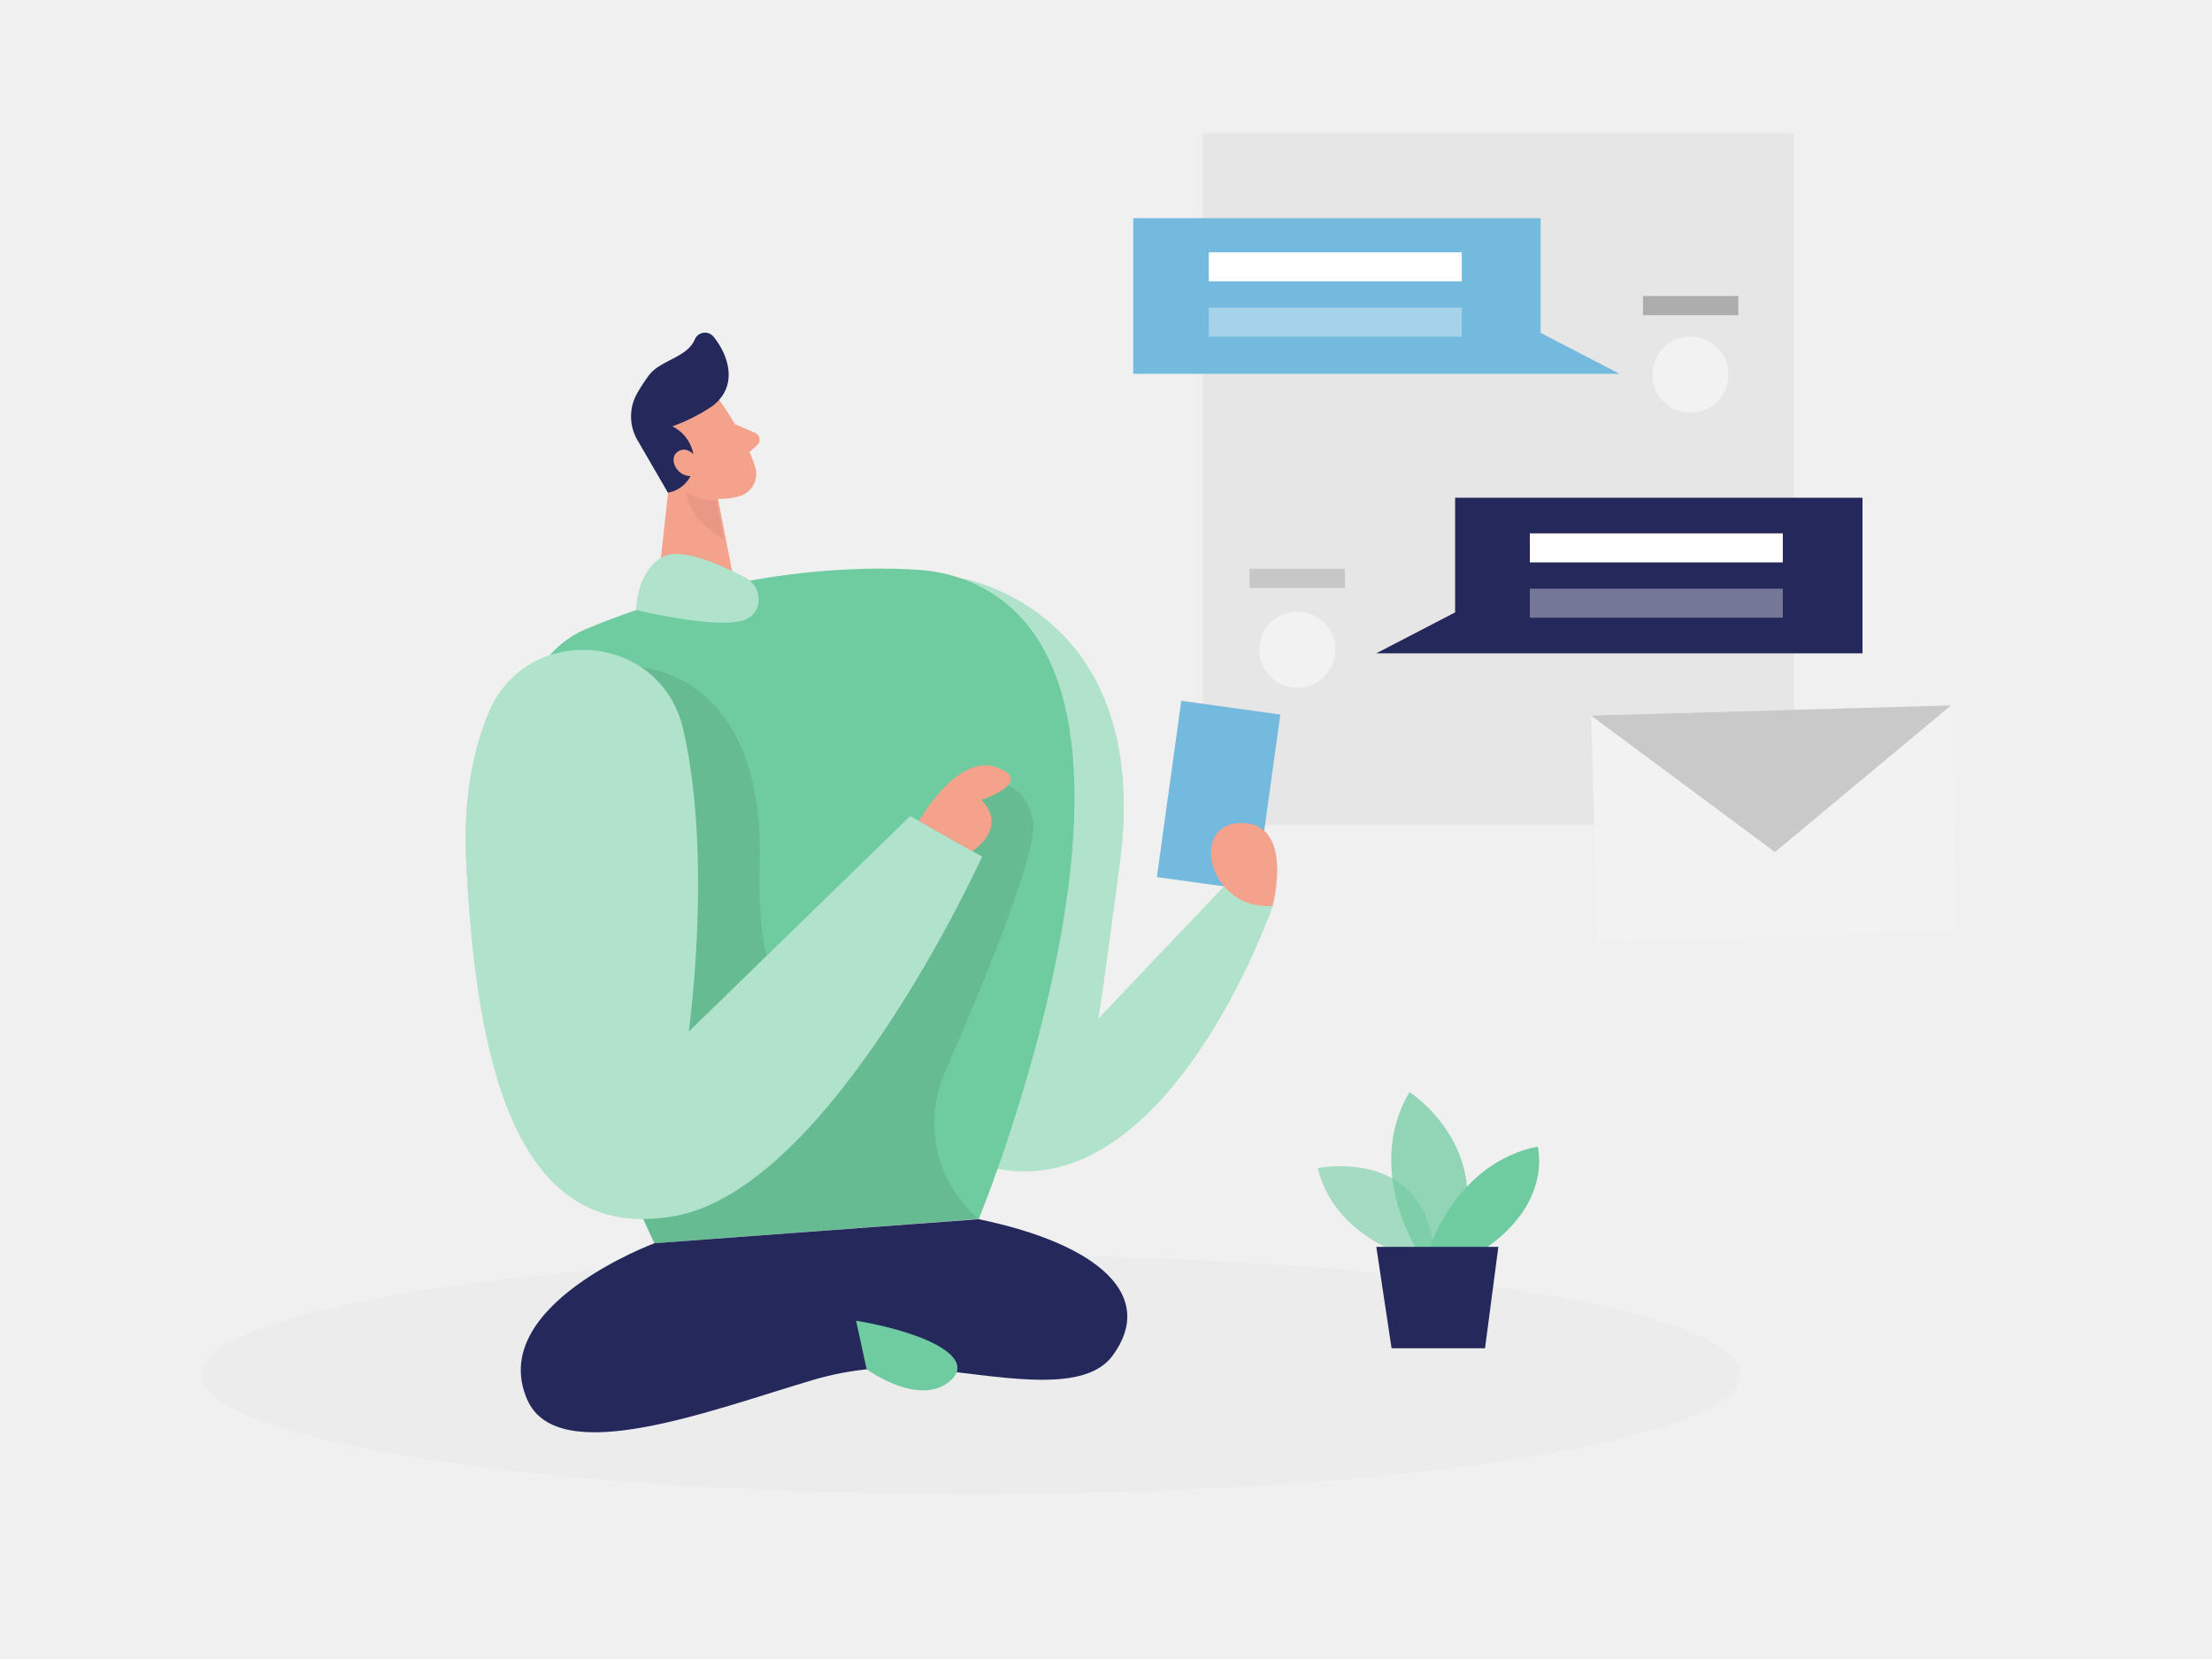
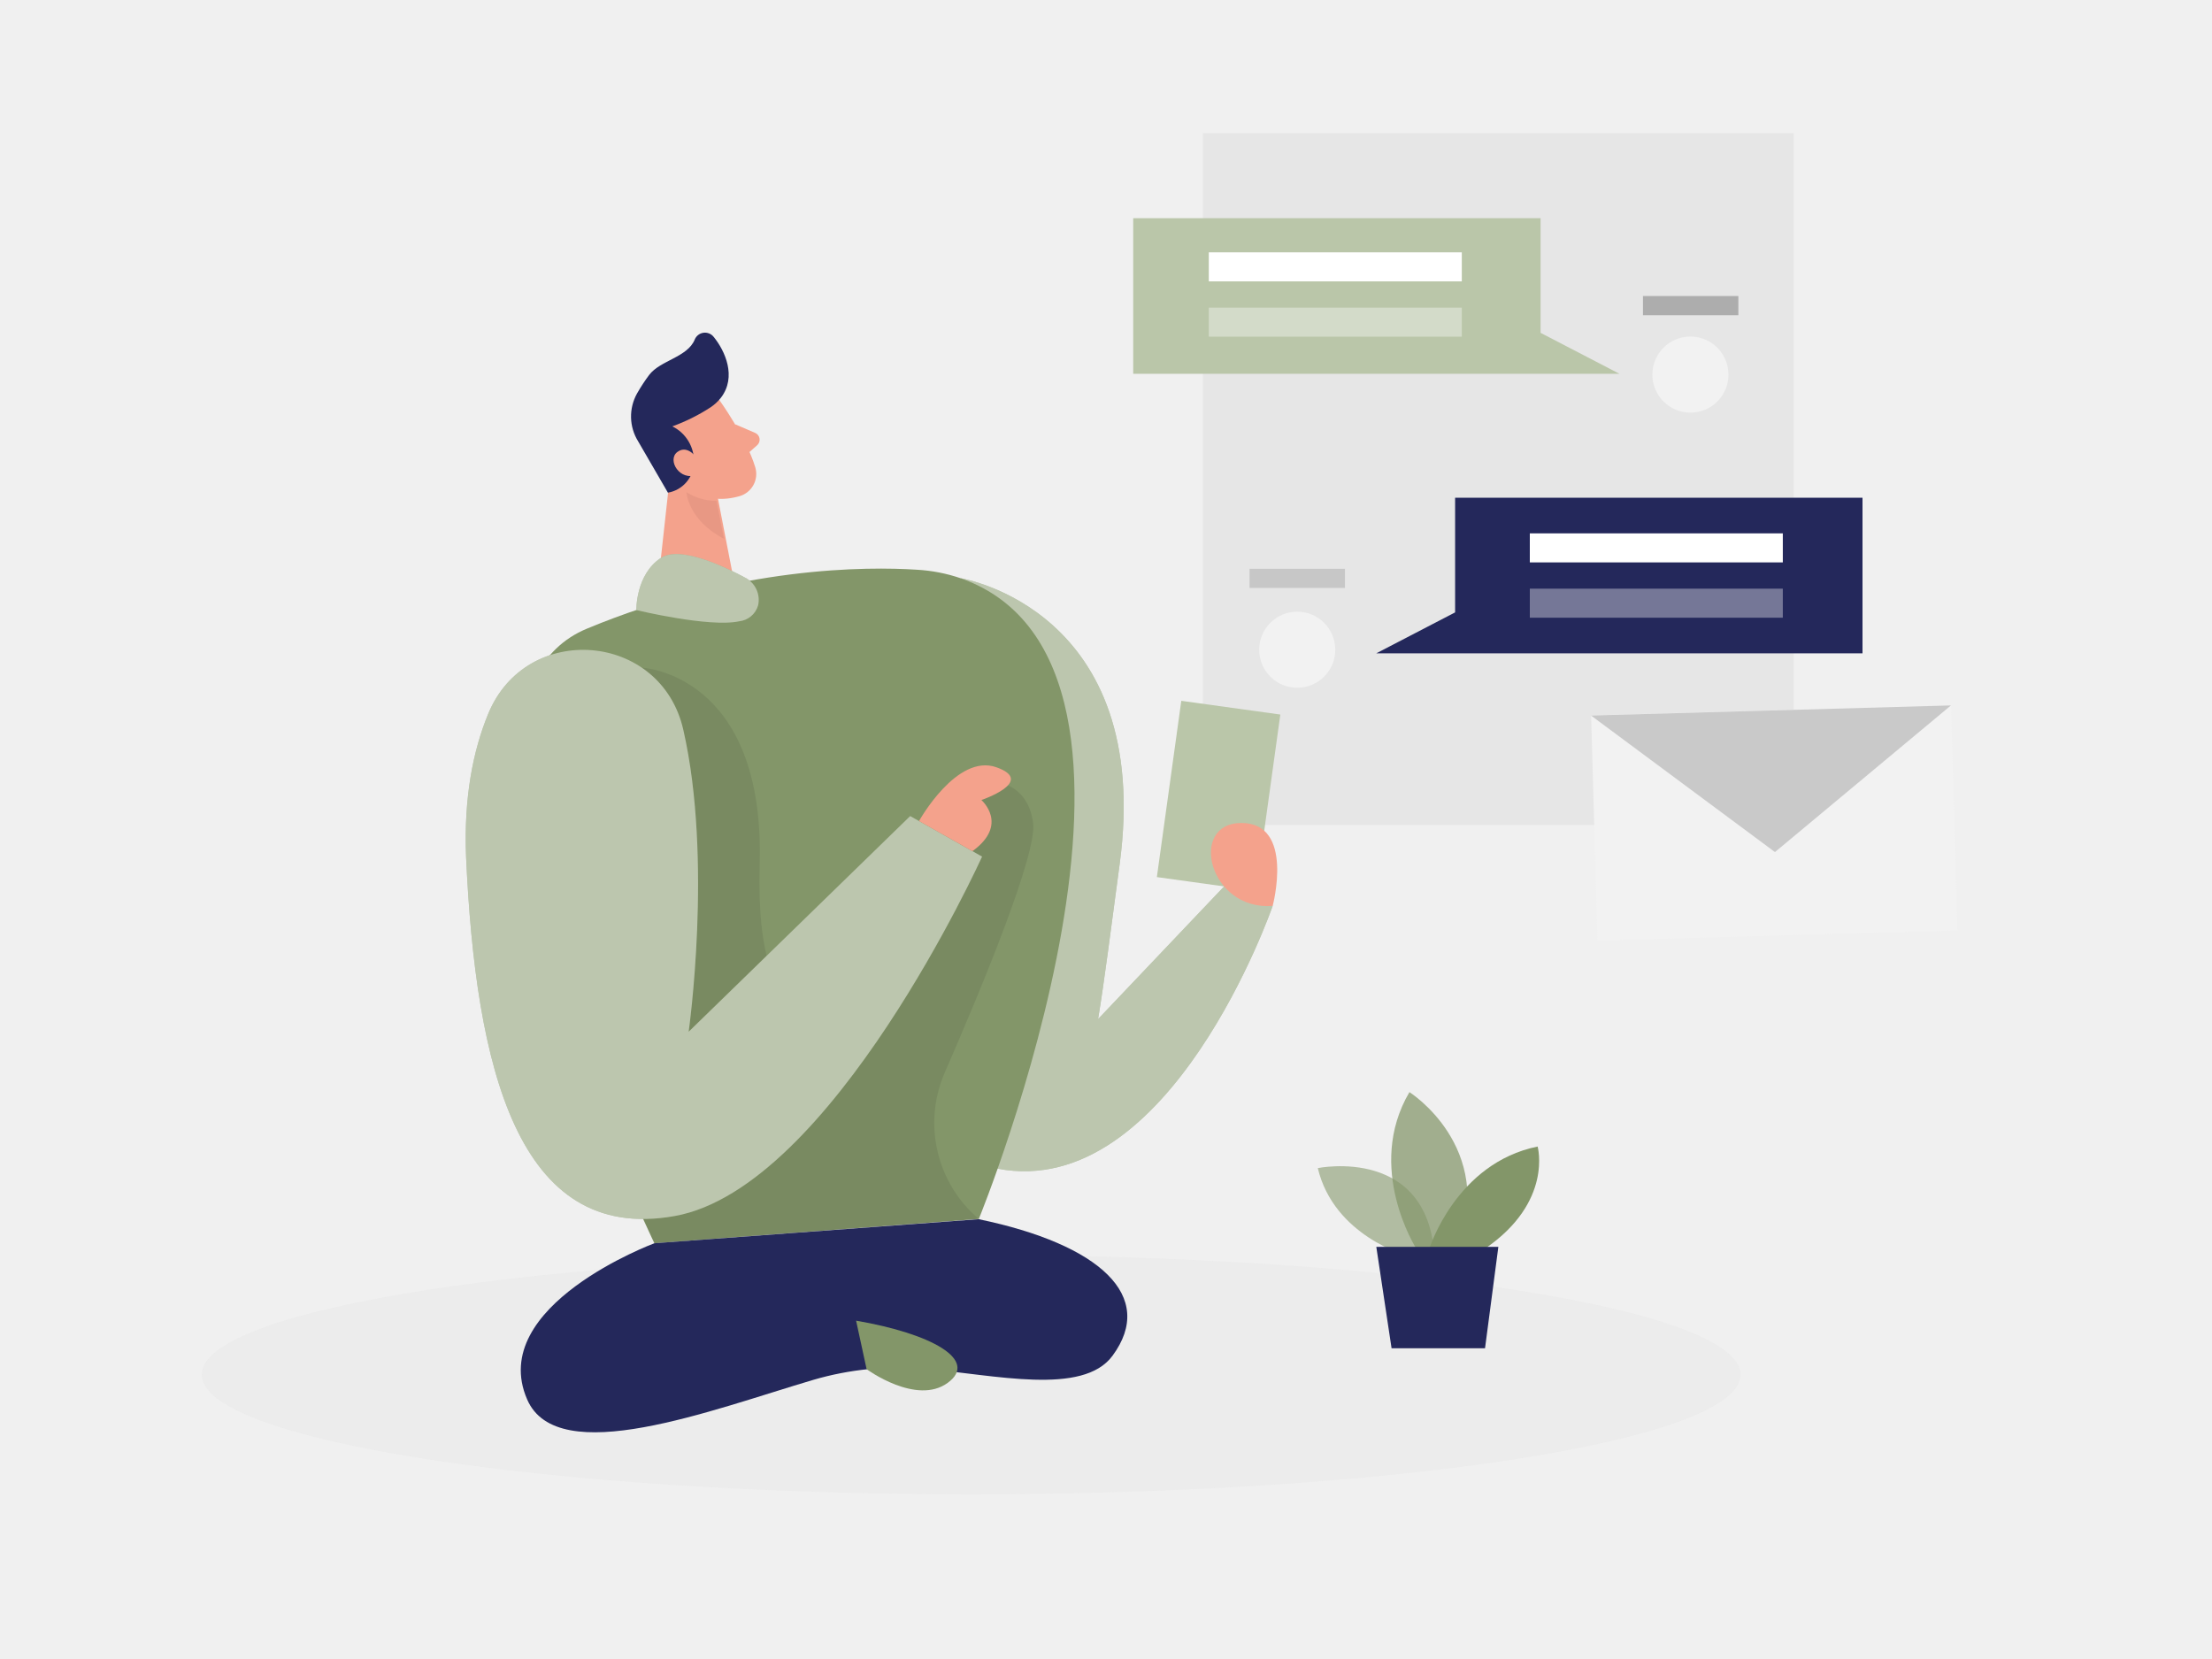
<svg xmlns="http://www.w3.org/2000/svg" id="Layer_1" data-name="Layer 1" viewBox="0 0 400 300">
  <rect x="217.52" y="24.08" width="106.86" height="125.09" fill="#e6e6e6" />
-   <path d="M221.37,160.28l-22.8,24c1.13-6.81,2.26-15.87,3.89-27.95,6.21-46.16-28.67-51.75-28.67-51.75s-16,96.5,3.77,98.48c1.41.14,2.69.25,3.9.33l-1.1,7.94c31.3,6,49.78-47.52,49.78-47.52Z" fill="#6fcba0" />
+   <path d="M221.37,160.28l-22.8,24c1.13-6.81,2.26-15.87,3.89-27.95,6.21-46.16-28.67-51.75-28.67-51.75s-16,96.5,3.77,98.48c1.41.14,2.69.25,3.9.33l-1.1,7.94c31.3,6,49.78-47.52,49.78-47.52Z" fill="#839669" />
  <path d="M221.37,160.28l-22.8,24c1.13-6.81,2.26-15.87,3.89-27.95,6.21-46.16-28.67-51.75-28.67-51.75s-16,96.5,3.77,98.48c1.41.14,2.69.25,3.9.33l-1.1,7.94c31.3,6,49.78-47.52,49.78-47.52Z" fill="#fff" opacity="0.46" />
  <ellipse cx="175.61" cy="248.57" rx="139.12" ry="21.64" fill="#e6e6e6" opacity="0.45" />
-   <path d="M173.79,104.59a29.53,29.53,0,0,0-8.06-1.57c-8.65-.56-32.27-.71-59.62,10.67-34.55,14.38,12.22,111.13,12.22,111.13L177,220.43S218,120.3,173.79,104.59Z" fill="#6fcba0" />
+   <path d="M173.79,104.59a29.53,29.53,0,0,0-8.06-1.57c-8.65-.56-32.27-.71-59.62,10.67-34.55,14.38,12.22,111.13,12.22,111.13L177,220.43S218,120.3,173.79,104.59Z" fill="#839669" />
  <rect x="288.27" y="128.47" width="65.11" height="40.72" transform="translate(-4.04 9.05) rotate(-1.61)" fill="#f2f2f2" />
  <polygon points="287.71 129.39 320.97 154.08 352.8 127.56 287.71 129.39" fill="#c9c9c9" />
  <path d="M116.06,120.73s22.32,1,21.31,35.61S152,181.88,152,181.88l25.55-40.68s8.14-.95,9.27,7.62c.72,5.53-9,29.14-16,45.19A22.77,22.77,0,0,0,177,220.43h0l-58.62,4.39-2-4.39Z" opacity="0.08" />
  <path d="M130.06,72.31s4.88,6.75,6.52,12.2a4.18,4.18,0,0,1-2.84,5.21c-2.76.79-6.71,1-9.77-2.25l-5.87-5s-3.57-3.24-1.27-8.55S127.3,68.05,130.06,72.31Z" fill="#f4a28c" />
  <polygon points="121.57 82.18 118.59 109.31 133.66 109.88 129.78 89.91 121.57 82.18" fill="#f4a28c" />
  <path d="M128.47,73.67a33.59,33.59,0,0,1-6.89,3.43,7,7,0,0,1,3.91,6.54,5.67,5.67,0,0,1-4.71,5.45l-5.37-9.26a8.51,8.51,0,0,1-.2-8.7,32.2,32.2,0,0,1,2.18-3.33c2-2.64,6.93-3.19,8.24-6.4a2,2,0,0,1,3.41-.5c2.08,2.54,4.21,7.24,1.34,11A7.93,7.93,0,0,1,128.47,73.67Z" fill="#24285b" />
  <path d="M126.13,83s-1.7-2.72-3.64-1.27.49,5.4,3.52,4.09Z" fill="#f4a28c" />
  <path d="M132.92,76.72l3.64,1.56a1.34,1.34,0,0,1,.36,2.23l-2.43,2.15Z" fill="#f4a28c" />
  <path d="M129.57,90.56A9.86,9.86,0,0,1,124.13,89s.23,5,6.78,8.43Z" fill="#ce8172" opacity="0.31" />
  <path d="M118.33,224.82s-30.39,11.3-23,28.25c5.51,12.72,33.45,1.85,51.75-3.55a54.82,54.82,0,0,1,20.18-2c12.57,1.08,28.55,4.94,33.92-2.36,7.91-10.73-2.22-20.13-24.19-24.69Z" fill="#24285b" />
-   <path d="M123.57,132c-4-17.75-28.37-19.74-35.29-2.91-2.71,6.58-4.43,15.05-4,25.84C86,192.78,93.51,225,122,219.9s55.59-65,55.59-65l-13-7.33-40.06,39S128.94,155.5,123.57,132Z" fill="#6fcba0" />
+   <path d="M123.57,132c-4-17.75-28.37-19.74-35.29-2.91-2.71,6.58-4.43,15.05-4,25.84C86,192.78,93.51,225,122,219.9s55.59-65,55.59-65l-13-7.33-40.06,39S128.94,155.5,123.57,132Z" fill="#839669" />
  <path d="M123.57,132c-4-17.75-28.37-19.74-35.29-2.91-2.71,6.58-4.43,15.05-4,25.84C86,192.78,93.51,225,122,219.9s55.59-65,55.59-65l-13-7.33-40.06,39S128.94,155.5,123.57,132Z" fill="#fff" opacity="0.46" />
  <path d="M166.19,148.47s6.81-12.28,14-9.72-2.72,5.92-2.72,5.92,5.06,4.42-1.63,9.25Z" fill="#f4a28c" />
-   <path d="M154.81,238.82l1.9,8.77s9,6.61,14.67,2.47S168.37,241.14,154.81,238.82Z" fill="#6fcba0" />
-   <rect x="211.33" y="127.81" width="18.08" height="32.18" transform="translate(21.83 -28.88) rotate(7.89)" fill="#74b9de" />
+   <path d="M154.81,238.82l1.9,8.77s9,6.61,14.67,2.47S168.37,241.14,154.81,238.82Z" fill="#839669" />
+   <rect x="211.33" y="127.81" width="18.08" height="32.18" transform="translate(21.83 -28.88) rotate(7.89)" fill="#bac6a9" />
  <path d="M230.14,163.82s4-15-5.65-15S218.56,164.69,230.14,163.82Z" fill="#f4a28c" />
-   <path d="M115.07,110.32s-.14-6.43,4.45-9.44c3.46-2.26,11.5,1.57,15.24,3.59a4.5,4.5,0,0,1,2.33,5,4,4,0,0,1-3.43,2.88C128.25,113.51,115.07,110.32,115.07,110.32Z" fill="#6fcba0" />
+   <path d="M115.07,110.32s-.14-6.43,4.45-9.44c3.46-2.26,11.5,1.57,15.24,3.59a4.5,4.5,0,0,1,2.33,5,4,4,0,0,1-3.43,2.88C128.25,113.51,115.07,110.32,115.07,110.32Z" fill="#839669" />
  <path d="M115.07,110.32s-.14-6.43,4.45-9.44c3.46-2.26,11.5,1.57,15.24,3.59a4.5,4.5,0,0,1,2.33,5,4,4,0,0,1-3.43,2.88C128.25,113.51,115.07,110.32,115.07,110.32Z" fill="#fff" opacity="0.46" />
-   <polygon points="278.59 60.19 278.59 39.46 204.92 39.46 204.92 67.59 278.59 67.59 292.84 67.59 278.59 60.19" fill="#74b9de" />
+   <polygon points="278.59 60.19 278.59 39.46 204.92 39.46 204.92 67.59 278.59 67.59 292.84 67.59 278.59 60.19" fill="#bac6a9" />
  <polygon points="263.13 110.74 263.13 90.01 336.8 90.01 336.8 118.14 263.13 118.14 248.88 118.14 263.13 110.74" fill="#24285b" />
  <circle cx="305.68" cy="67.74" r="6.88" fill="#f2f2f2" />
  <circle cx="234.58" cy="117.49" r="6.88" fill="#f2f2f2" />
  <rect x="218.59" y="45.63" width="45.75" height="5.25" fill="#fff" />
  <rect x="218.59" y="55.63" width="45.75" height="5.25" fill="#fff" opacity="0.37" />
  <rect x="276.64" y="96.45" width="45.75" height="5.25" fill="#fff" />
  <rect x="276.64" y="106.45" width="45.75" height="5.25" fill="#fff" opacity="0.37" />
-   <path d="M254.48,227.09s-13.25-3.56-16.18-15.86c0,0,20.49-4.23,21.16,16.93Z" fill="#6fcba0" opacity="0.58" />
-   <path d="M256.1,225.77s-9.31-14.57-1.23-28.28c0,0,15.63,9.84,8.78,28.28Z" fill="#6fcba0" opacity="0.73" />
-   <path d="M258.48,225.77s4.82-15.45,19.57-18.44c0,0,2.82,10-9.48,18.44Z" fill="#6fcba0" />
+   <path d="M254.48,227.09s-13.25-3.56-16.18-15.86c0,0,20.49-4.23,21.16,16.93Z" fill="#839669" opacity="0.58" />
+   <path d="M256.1,225.77s-9.31-14.57-1.23-28.28c0,0,15.63,9.84,8.78,28.28Z" fill="#839669" opacity="0.73" />
+   <path d="M258.48,225.77s4.82-15.45,19.57-18.44c0,0,2.82,10-9.48,18.44Z" fill="#839669" />
  <polygon points="248.88 225.47 251.64 243.81 268.54 243.81 270.95 225.47 248.88 225.47" fill="#24285b" />
  <rect x="297.1" y="53.53" width="17.25" height="3.47" fill="#adadad" />
  <rect x="225.96" y="102.85" width="17.25" height="3.47" fill="#adadad" opacity="0.55" />
</svg>
